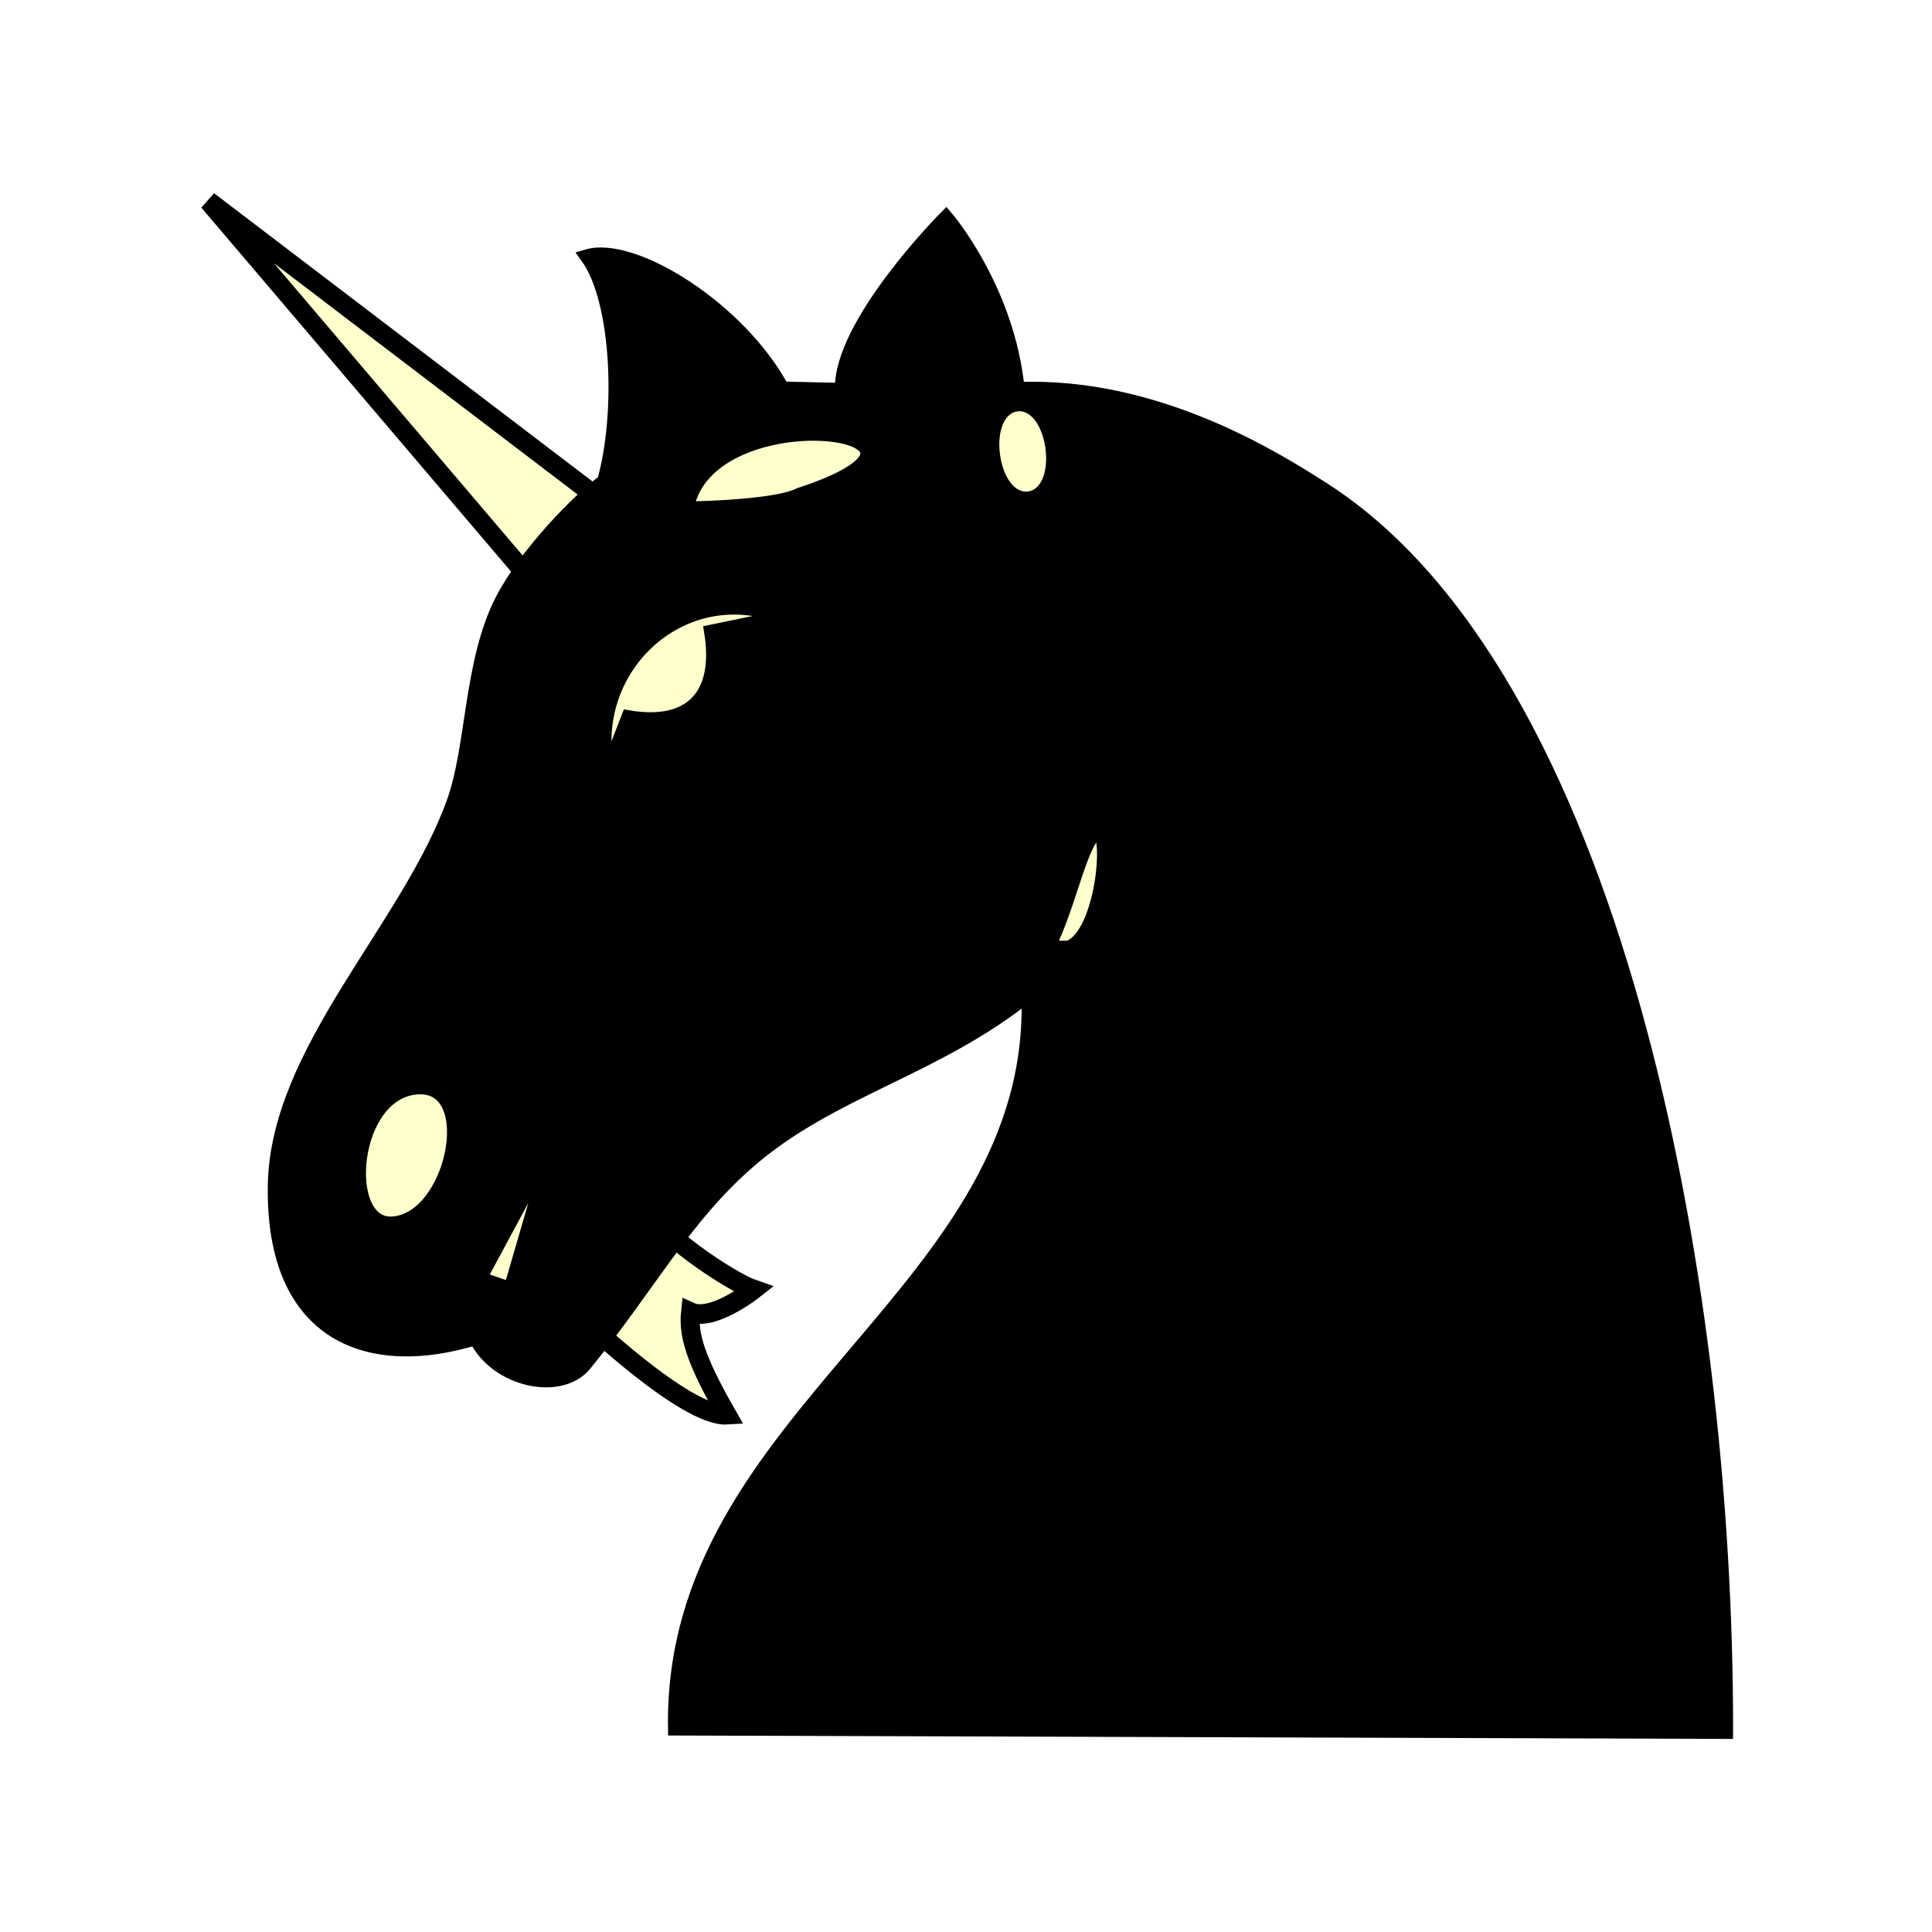
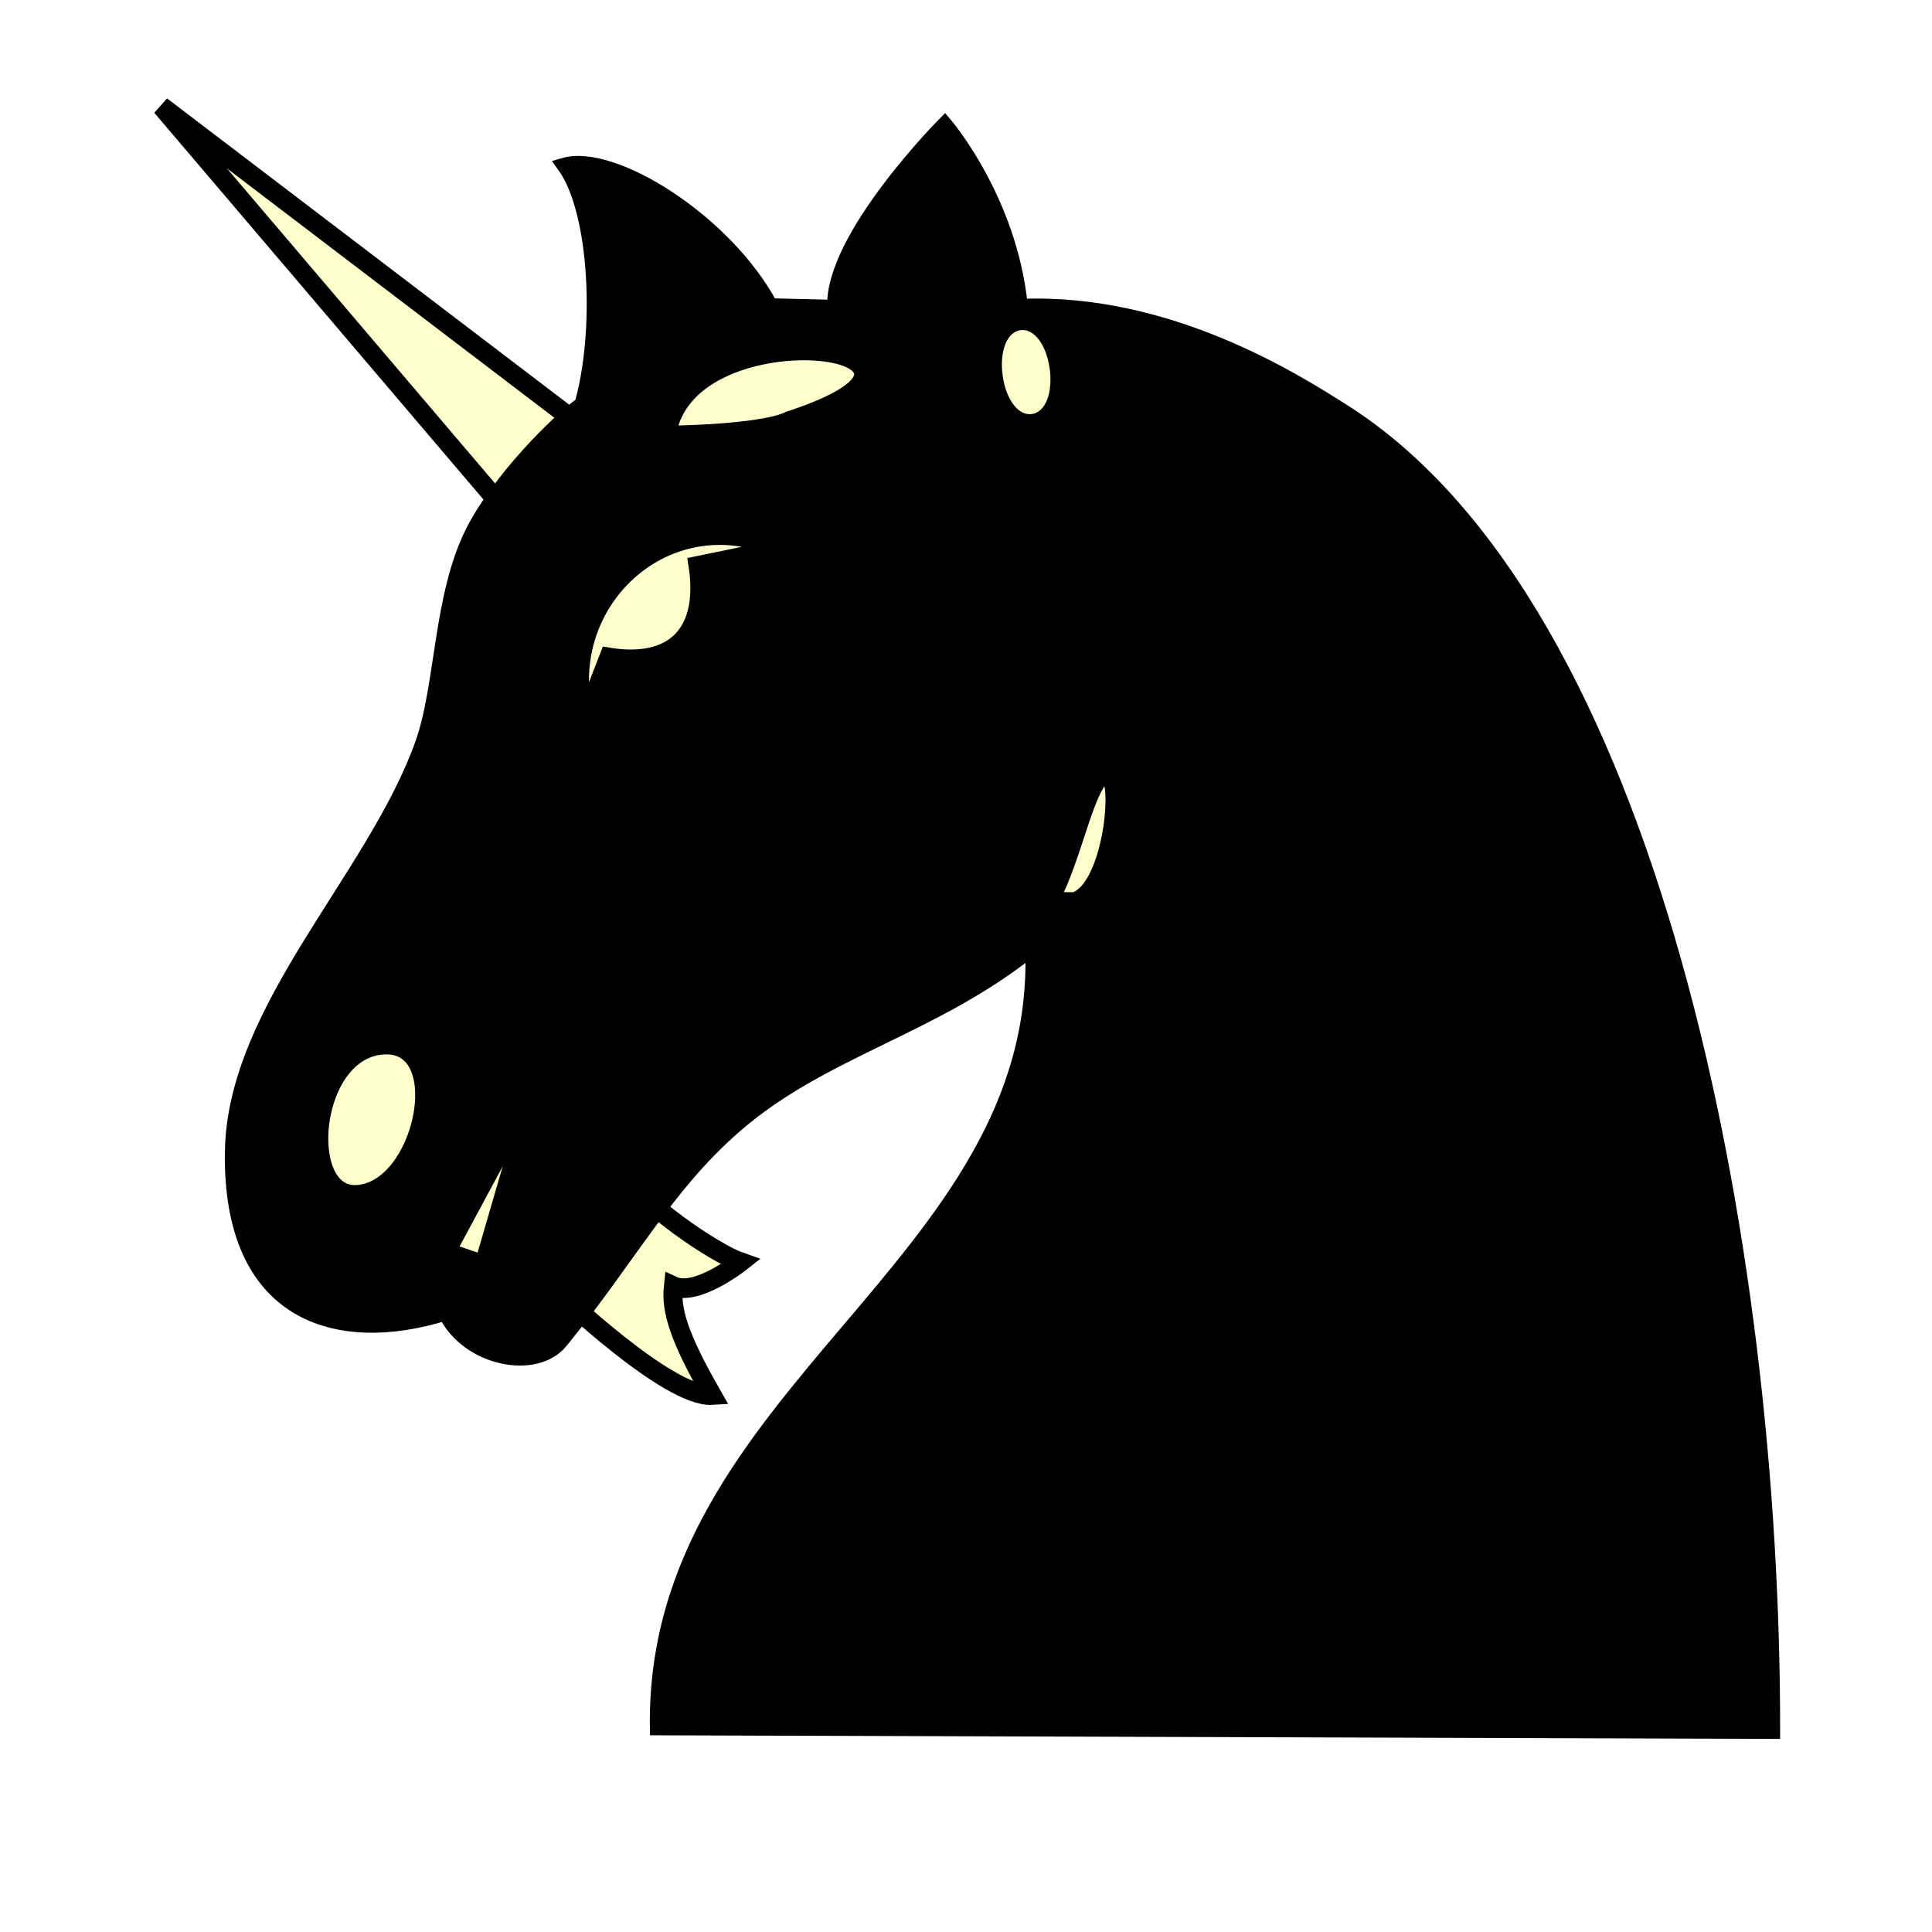
<svg xmlns="http://www.w3.org/2000/svg" width="100" height="100" id="svg2833" version="1.0">
  <defs id="defs2835">
    </defs>
  <g id="layer1" transform="translate(-67.5829,-53.16565)">
-     <g transform="matrix(1.207216,0,0,1.245764,-642.6705,-81.79166)" style="display:inline" id="g1480">
-       <path style="color:#000000;fill:#ffffcc;fill-opacity:1;fill-rule:nonzero;stroke:#000000;stroke-width:0.815;stroke-linecap:round;stroke-linejoin:miter;stroke-miterlimit:4;stroke-opacity:1;stroke-dasharray:none;marker:none;visibility:visible;display:inline;overflow:visible;enable-background:accumulate" d="m 612.124,133.595 -14.847,-16.905 18.522,13.671 z" id="path1469" />
-       <path style="color:#000000;fill:#ffffcc;fill-opacity:1;fill-rule:nonzero;stroke:#000000;stroke-width:0.815;stroke-linecap:round;stroke-linejoin:miter;stroke-miterlimit:4;stroke-opacity:1;stroke-dasharray:none;marker:none;visibility:visible;display:inline;overflow:visible;enable-background:accumulate" d="m 613.269,163.058 c 0,0 4.47,4.158 6.237,4.054 -1.351,-2.287 -1.663,-3.326 -1.559,-4.262 0.936,0.416 2.703,-0.936 2.703,-0.936 -0.936,-0.312 -4.262,-2.391 -4.782,-3.742 z" id="path1471" />
-       <path id="path4298-8" d="m 628.588,118.746 c -1.305,1.948 -3.173,3.882 -3.45,6.303 -0.715,0.614 -1.739,0.033 -2.577,0.21 -0.848,-0.023 -1.826,-0.335 -2.022,-1.236 -0.78,-1.205 -1.849,-2.311 -3.21,-2.83 -0.472,-0.575 -1.257,-0.742 -1.944,-0.972 -0.569,1.208 0.283,2.464 0.072,3.713 0.09,1.644 -0.103,3.362 -0.681,4.883 -1.932,1.756 -3.798,3.721 -4.66,6.237 -1.058,2.336 -0.769,5.039 -1.851,7.371 -1.265,3.979 -4.349,7.012 -6.057,10.774 -1.217,2.32 -1.854,5.176 -0.748,7.662 0.518,1.117 1.515,2.029 2.667,2.475 1.532,0.515 3.204,0.251 4.702,-0.218 0.686,0.038 0.91,0.668 1.192,1.129 0.76,0.927 2.599,0.721 3.073,-0.282 1.089,-1.105 1.759,-2.419 2.802,-3.534 1.631,-1.931 3.327,-3.831 5.289,-5.434 1.015,-0.616 2.219,-1.309 3.374,-1.828 2.994,-1.411 5.825,-3.189 8.574,-5.008 0.299,0.114 -0.023,0.798 0.063,1.129 0.024,3.229 -0.762,6.529 -2.438,9.303 -0.917,1.479 -1.936,2.732 -3.141,4.014 -1.913,2.092 -3.596,4.388 -5.329,6.645 -1.816,2.553 -3.483,5.335 -4.082,8.448 0.052,0.553 -0.448,1.448 0.281,1.668 0.782,0.298 1.651,-0.056 2.466,0.087 13.541,-0.058 27.083,-0.035 40.624,0.064 -0.2,-8.071 -0.826,-16.186 -2.726,-24.052 -0.954,-4.25 -2.148,-8.466 -3.948,-12.443 -1.54,-3.58 -3.562,-6.951 -6.018,-9.985 -1.815,-2.184 -4.322,-3.632 -6.752,-5.073 -2.964,-1.628 -6.302,-2.747 -9.722,-2.665 -0.825,0.023 -1.48,-0.74 -1.402,-1.54 -0.382,-1.861 -1.154,-3.643 -2.33,-5.139 l -0.06,0.08 -0.034,0.045 z" style="fill:#ffffcc;fill-opacity:1;stroke:#ffffcc;stroke-width:0.606px;stroke-opacity:1" />
-       <path id="BlackKnight-0-5" d="m 621.878,124.487 2.563,0.06 c -0.113,-2.723 4.461,-7.178 4.461,-7.178 0,0 2.64,2.963 3.067,7.141 5.959,-0.238 11.078,2.909 13.046,4.122 12.472,7.682 17.354,32.561 17.329,51.647 l -45.061,-0.141 c -0.208,-13.119 15.617,-18.037 15.154,-30.496 -3.999,3.11 -8.457,3.957 -11.987,6.929 -2.803,2.36 -4.248,5.125 -7.043,8.442 -1.03,1.223 -3.781,0.681 -4.67,-1.096 -4.443,1.333 -8.713,0.018 -8.612,-6.324 0.089,-5.614 5.735,-10.688 7.676,-15.957 0.837,-2.271 0.72,-5.782 2.042,-8.309 1.027,-1.962 3.337,-4.235 4.396,-4.982 0.822,-2.798 0.642,-7.538 -0.719,-9.353 1.986,-0.567 6.543,2.206 8.358,5.496 z m -12.98,36.971 1.333,0.444 1.333,-4.443 -0.444,0 z m -3.752,-2.277 c 2.623,-0.123 3.831,-5.756 1.166,-5.683 -2.944,0.08 -3.429,5.79 -1.166,5.683 z m 28.106,-11.459 0.889,0 c 1.364,-0.441 1.854,-4.326 1.333,-4.887 -0.774,0.207 -1.259,3.11 -2.222,4.887 z m -18.862,-7.356 0.889,-2.221 c 2.666,0.444 3.999,-0.889 3.555,-3.554 l 2.222,-0.444 0,-0.444 c -3.999,-0.889 -7.553,2.666 -6.665,6.664 z m 3.394,-10.898 c 0.889,0 3.923,-0.113 4.812,-0.558 8.442,-2.666 -3.923,-4.329 -4.812,0.558 z" style="fill:#000000;fill-opacity:1;stroke:#000000;stroke-width:0.606px;stroke-opacity:1" />
-       <path transform="matrix(0.72001,-0.1025239,0.1098693,0.7715957,163.2346,94.04663)" d="m 632.778,126.796 c 0,0.893 -0.362,1.617 -0.809,1.617 -0.447,0 -0.809,-0.724 -0.809,-1.617 0,-0.893 0.362,-1.617 0.809,-1.617 0.447,0 0.809,0.724 0.809,1.617 z" id="path1478" style="color:#000000;fill:#ffffcc;fill-opacity:1;fill-rule:nonzero;stroke:#ffffcc;stroke-width:1.083;stroke-linecap:round;stroke-linejoin:miter;stroke-miterlimit:4;stroke-opacity:1;stroke-dasharray:none;marker:none;visibility:visible;display:inline;overflow:visible;enable-background:accumulate" />
+     <g transform="matrix(1.28203,0,0,1.322967,-689.7888,-95.70967)" style="display:inline" id="g1480">
+       <path style="color:#000000;fill:#ffffcc;fill-opacity:1;fill-rule:nonzero;stroke:#000000;stroke-width:0.768;stroke-linecap:round;stroke-linejoin:miter;stroke-miterlimit:4;stroke-opacity:1;stroke-dasharray:none;marker:none;visibility:visible;display:inline;overflow:visible;enable-background:accumulate" d="m 612.124,133.595 -14.847,-16.905 18.522,13.671 z" id="path1469" />
+       <path style="color:#000000;fill:#ffffcc;fill-opacity:1;fill-rule:nonzero;stroke:#000000;stroke-width:0.768;stroke-linecap:round;stroke-linejoin:miter;stroke-miterlimit:4;stroke-opacity:1;stroke-dasharray:none;marker:none;visibility:visible;display:inline;overflow:visible;enable-background:accumulate" d="m 613.269,163.058 c 0,0 4.47,4.158 6.237,4.054 -1.351,-2.287 -1.663,-3.326 -1.559,-4.262 0.936,0.416 2.703,-0.936 2.703,-0.936 -0.936,-0.312 -4.262,-2.391 -4.782,-3.742 z" id="path1471" />
+       <path id="path4298-8" d="m 628.588,118.746 c -1.305,1.948 -3.173,3.882 -3.45,6.303 -0.715,0.614 -1.739,0.033 -2.577,0.21 -0.848,-0.023 -1.826,-0.335 -2.022,-1.236 -0.78,-1.205 -1.849,-2.311 -3.21,-2.83 -0.472,-0.575 -1.257,-0.742 -1.944,-0.972 -0.569,1.208 0.283,2.464 0.072,3.713 0.09,1.644 -0.103,3.362 -0.681,4.883 -1.932,1.756 -3.798,3.721 -4.66,6.237 -1.058,2.336 -0.769,5.039 -1.851,7.371 -1.265,3.979 -4.349,7.012 -6.057,10.774 -1.217,2.32 -1.854,5.176 -0.748,7.662 0.518,1.117 1.515,2.029 2.667,2.475 1.532,0.515 3.204,0.251 4.702,-0.218 0.686,0.038 0.91,0.668 1.192,1.129 0.76,0.927 2.599,0.721 3.073,-0.282 1.089,-1.105 1.759,-2.419 2.802,-3.534 1.631,-1.931 3.327,-3.831 5.289,-5.434 1.015,-0.616 2.219,-1.309 3.374,-1.828 2.994,-1.411 5.825,-3.189 8.574,-5.008 0.299,0.114 -0.023,0.798 0.063,1.129 0.024,3.229 -0.762,6.529 -2.438,9.303 -0.917,1.479 -1.936,2.732 -3.141,4.014 -1.913,2.092 -3.596,4.388 -5.329,6.645 -1.816,2.553 -3.483,5.335 -4.082,8.448 0.052,0.553 -0.448,1.448 0.281,1.668 0.782,0.298 1.651,-0.056 2.466,0.087 13.541,-0.058 27.083,-0.035 40.624,0.064 -0.2,-8.071 -0.826,-16.186 -2.726,-24.052 -0.954,-4.25 -2.148,-8.466 -3.948,-12.443 -1.54,-3.58 -3.562,-6.951 -6.018,-9.985 -1.815,-2.184 -4.322,-3.632 -6.752,-5.073 -2.964,-1.628 -6.302,-2.747 -9.722,-2.665 -0.825,0.023 -1.48,-0.74 -1.402,-1.54 -0.382,-1.861 -1.154,-3.643 -2.33,-5.139 l -0.06,0.08 -0.034,0.045 z" style="fill:#ffffcc;fill-opacity:1;stroke:#ffffcc;stroke-width:0.571px;stroke-opacity:1" />
+       <path id="BlackKnight-0-5" d="m 621.878,124.487 2.563,0.06 c -0.113,-2.723 4.461,-7.178 4.461,-7.178 0,0 2.64,2.963 3.067,7.141 5.959,-0.238 11.078,2.909 13.046,4.122 12.472,7.682 17.354,32.561 17.329,51.647 l -45.061,-0.141 c -0.208,-13.119 15.617,-18.037 15.154,-30.496 -3.999,3.11 -8.457,3.957 -11.987,6.929 -2.803,2.36 -4.248,5.125 -7.043,8.442 -1.03,1.223 -3.781,0.681 -4.67,-1.096 -4.443,1.333 -8.713,0.018 -8.612,-6.324 0.089,-5.614 5.735,-10.688 7.676,-15.957 0.837,-2.271 0.72,-5.782 2.042,-8.309 1.027,-1.962 3.337,-4.235 4.396,-4.982 0.822,-2.798 0.642,-7.538 -0.719,-9.353 1.986,-0.567 6.543,2.206 8.358,5.496 z m -12.98,36.971 1.333,0.444 1.333,-4.443 -0.444,0 z m -3.752,-2.277 c 2.623,-0.123 3.831,-5.756 1.166,-5.683 -2.944,0.08 -3.429,5.79 -1.166,5.683 z m 28.106,-11.459 0.889,0 c 1.364,-0.441 1.854,-4.326 1.333,-4.887 -0.774,0.207 -1.259,3.11 -2.222,4.887 z m -18.862,-7.356 0.889,-2.221 c 2.666,0.444 3.999,-0.889 3.555,-3.554 l 2.222,-0.444 0,-0.444 c -3.999,-0.889 -7.553,2.666 -6.665,6.664 z m 3.394,-10.898 c 0.889,0 3.923,-0.113 4.812,-0.558 8.442,-2.666 -3.923,-4.329 -4.812,0.558 z" style="fill:#000000;fill-opacity:1;stroke:#000000;stroke-width:0.571px;stroke-opacity:1" />
+       <path transform="matrix(0.72001,-0.1025239,0.1098693,0.7715957,163.2346,94.04663)" d="m 632.778,126.796 c 0,0.893 -0.362,1.617 -0.809,1.617 -0.447,0 -0.809,-0.724 -0.809,-1.617 0,-0.893 0.362,-1.617 0.809,-1.617 0.447,0 0.809,0.724 0.809,1.617 z" id="path1478" style="color:#000000;fill:#ffffcc;fill-opacity:1;fill-rule:nonzero;stroke:#ffffcc;stroke-width:1.02;stroke-linecap:round;stroke-linejoin:miter;stroke-miterlimit:4;stroke-opacity:1;stroke-dasharray:none;marker:none;visibility:visible;display:inline;overflow:visible;enable-background:accumulate" />
    </g>
  </g>
</svg>
